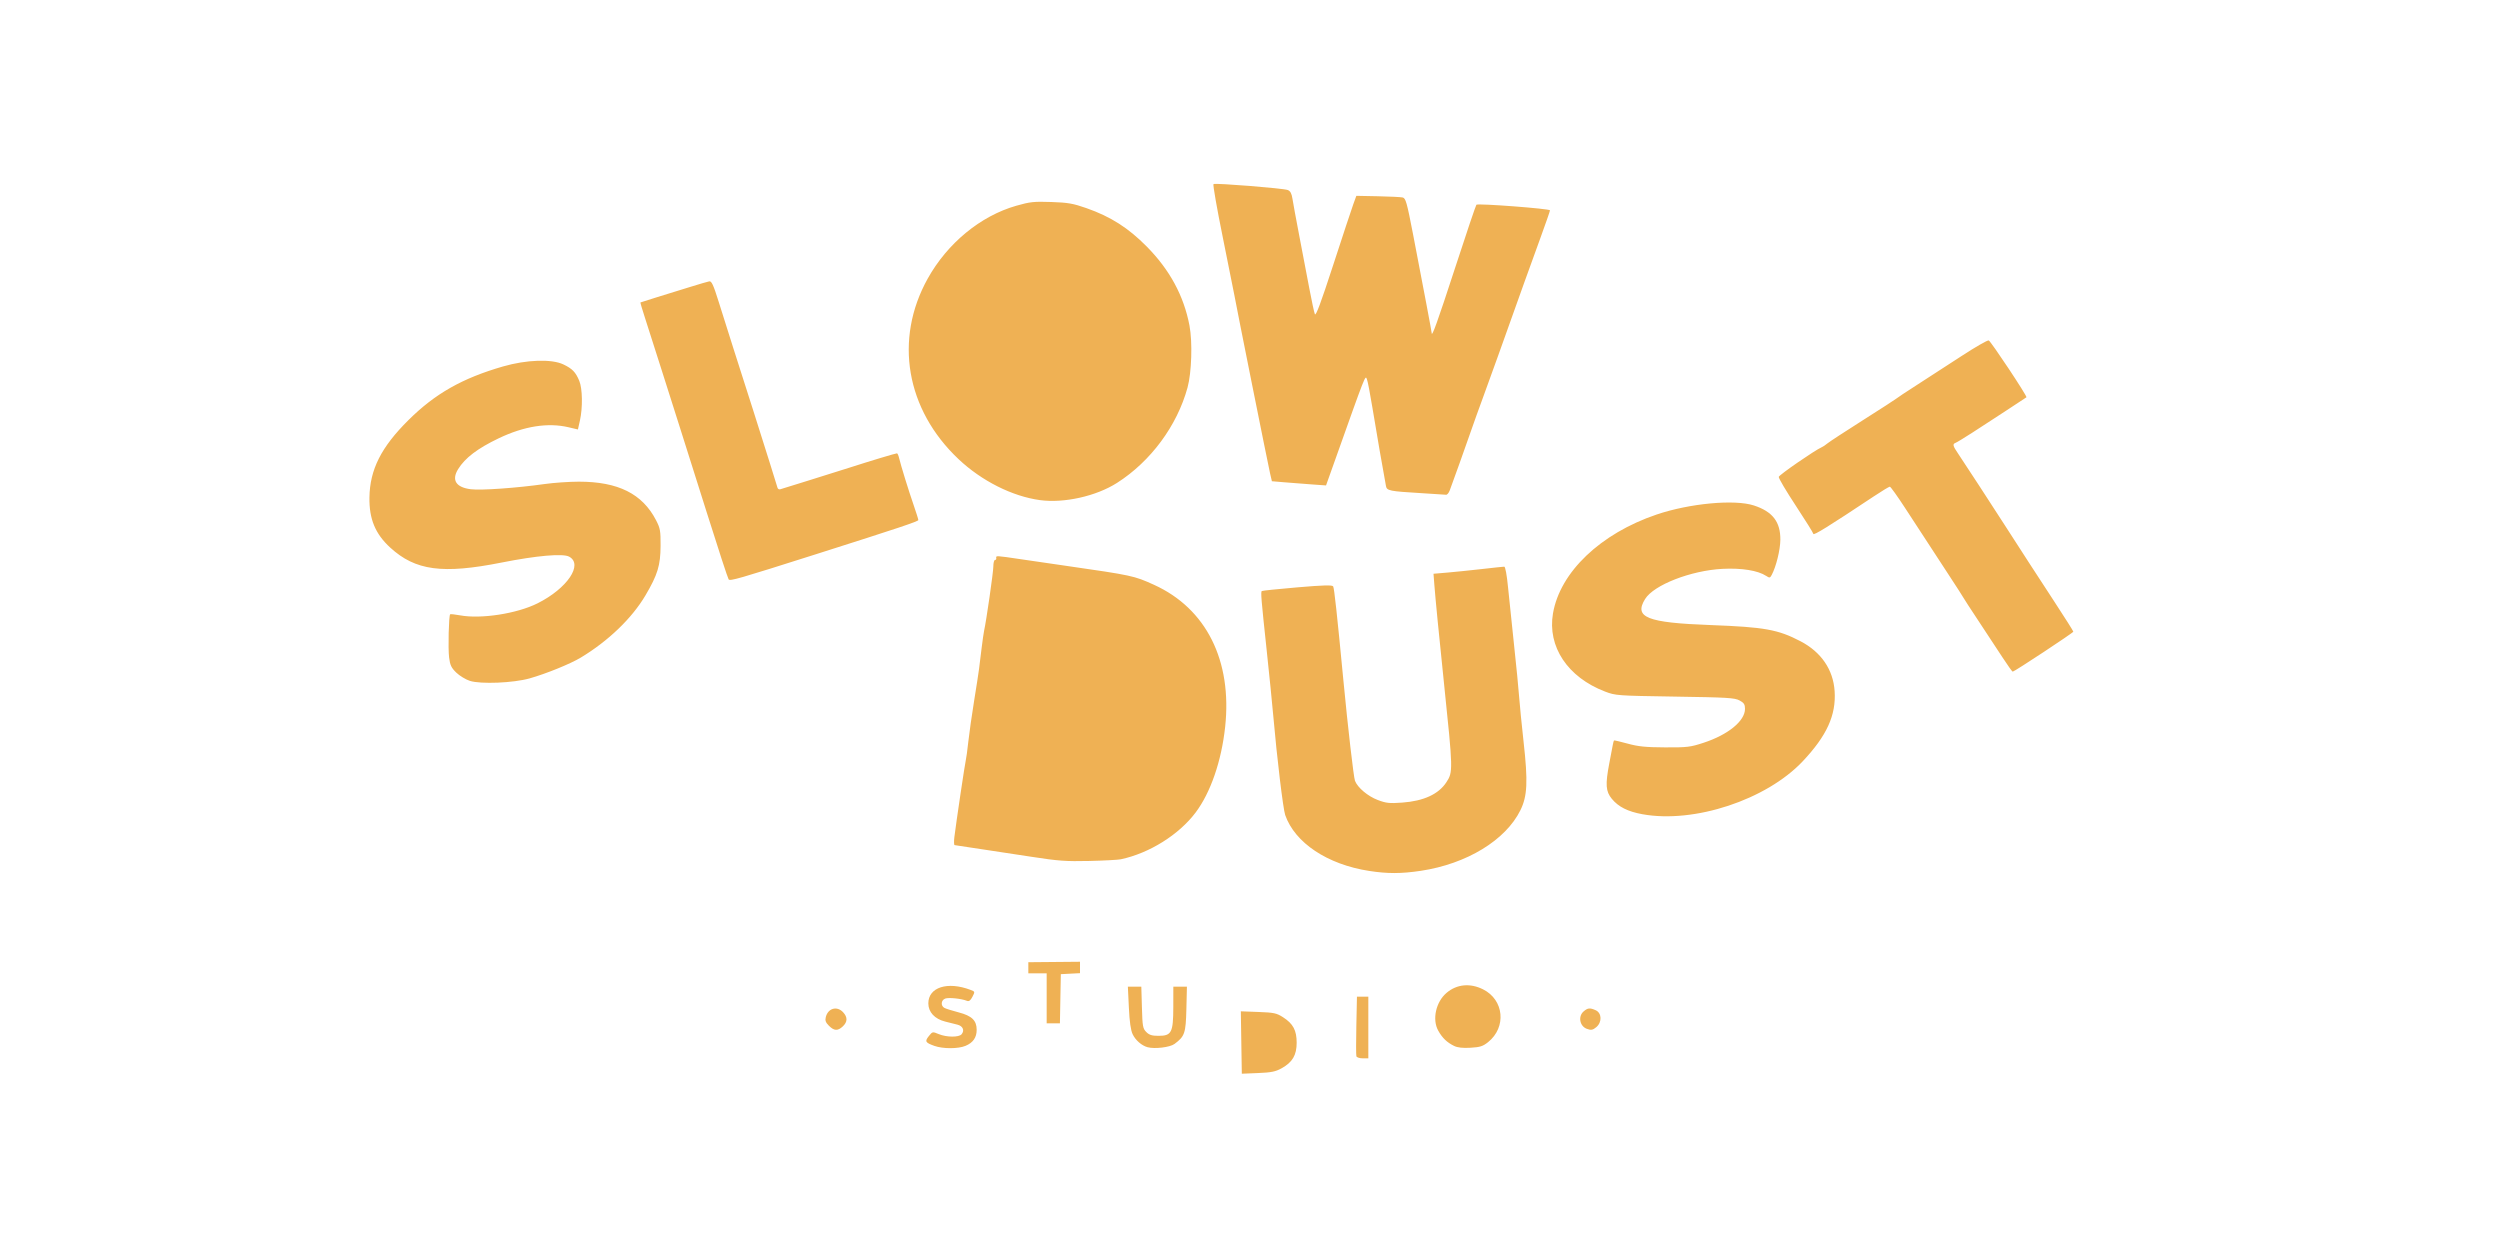
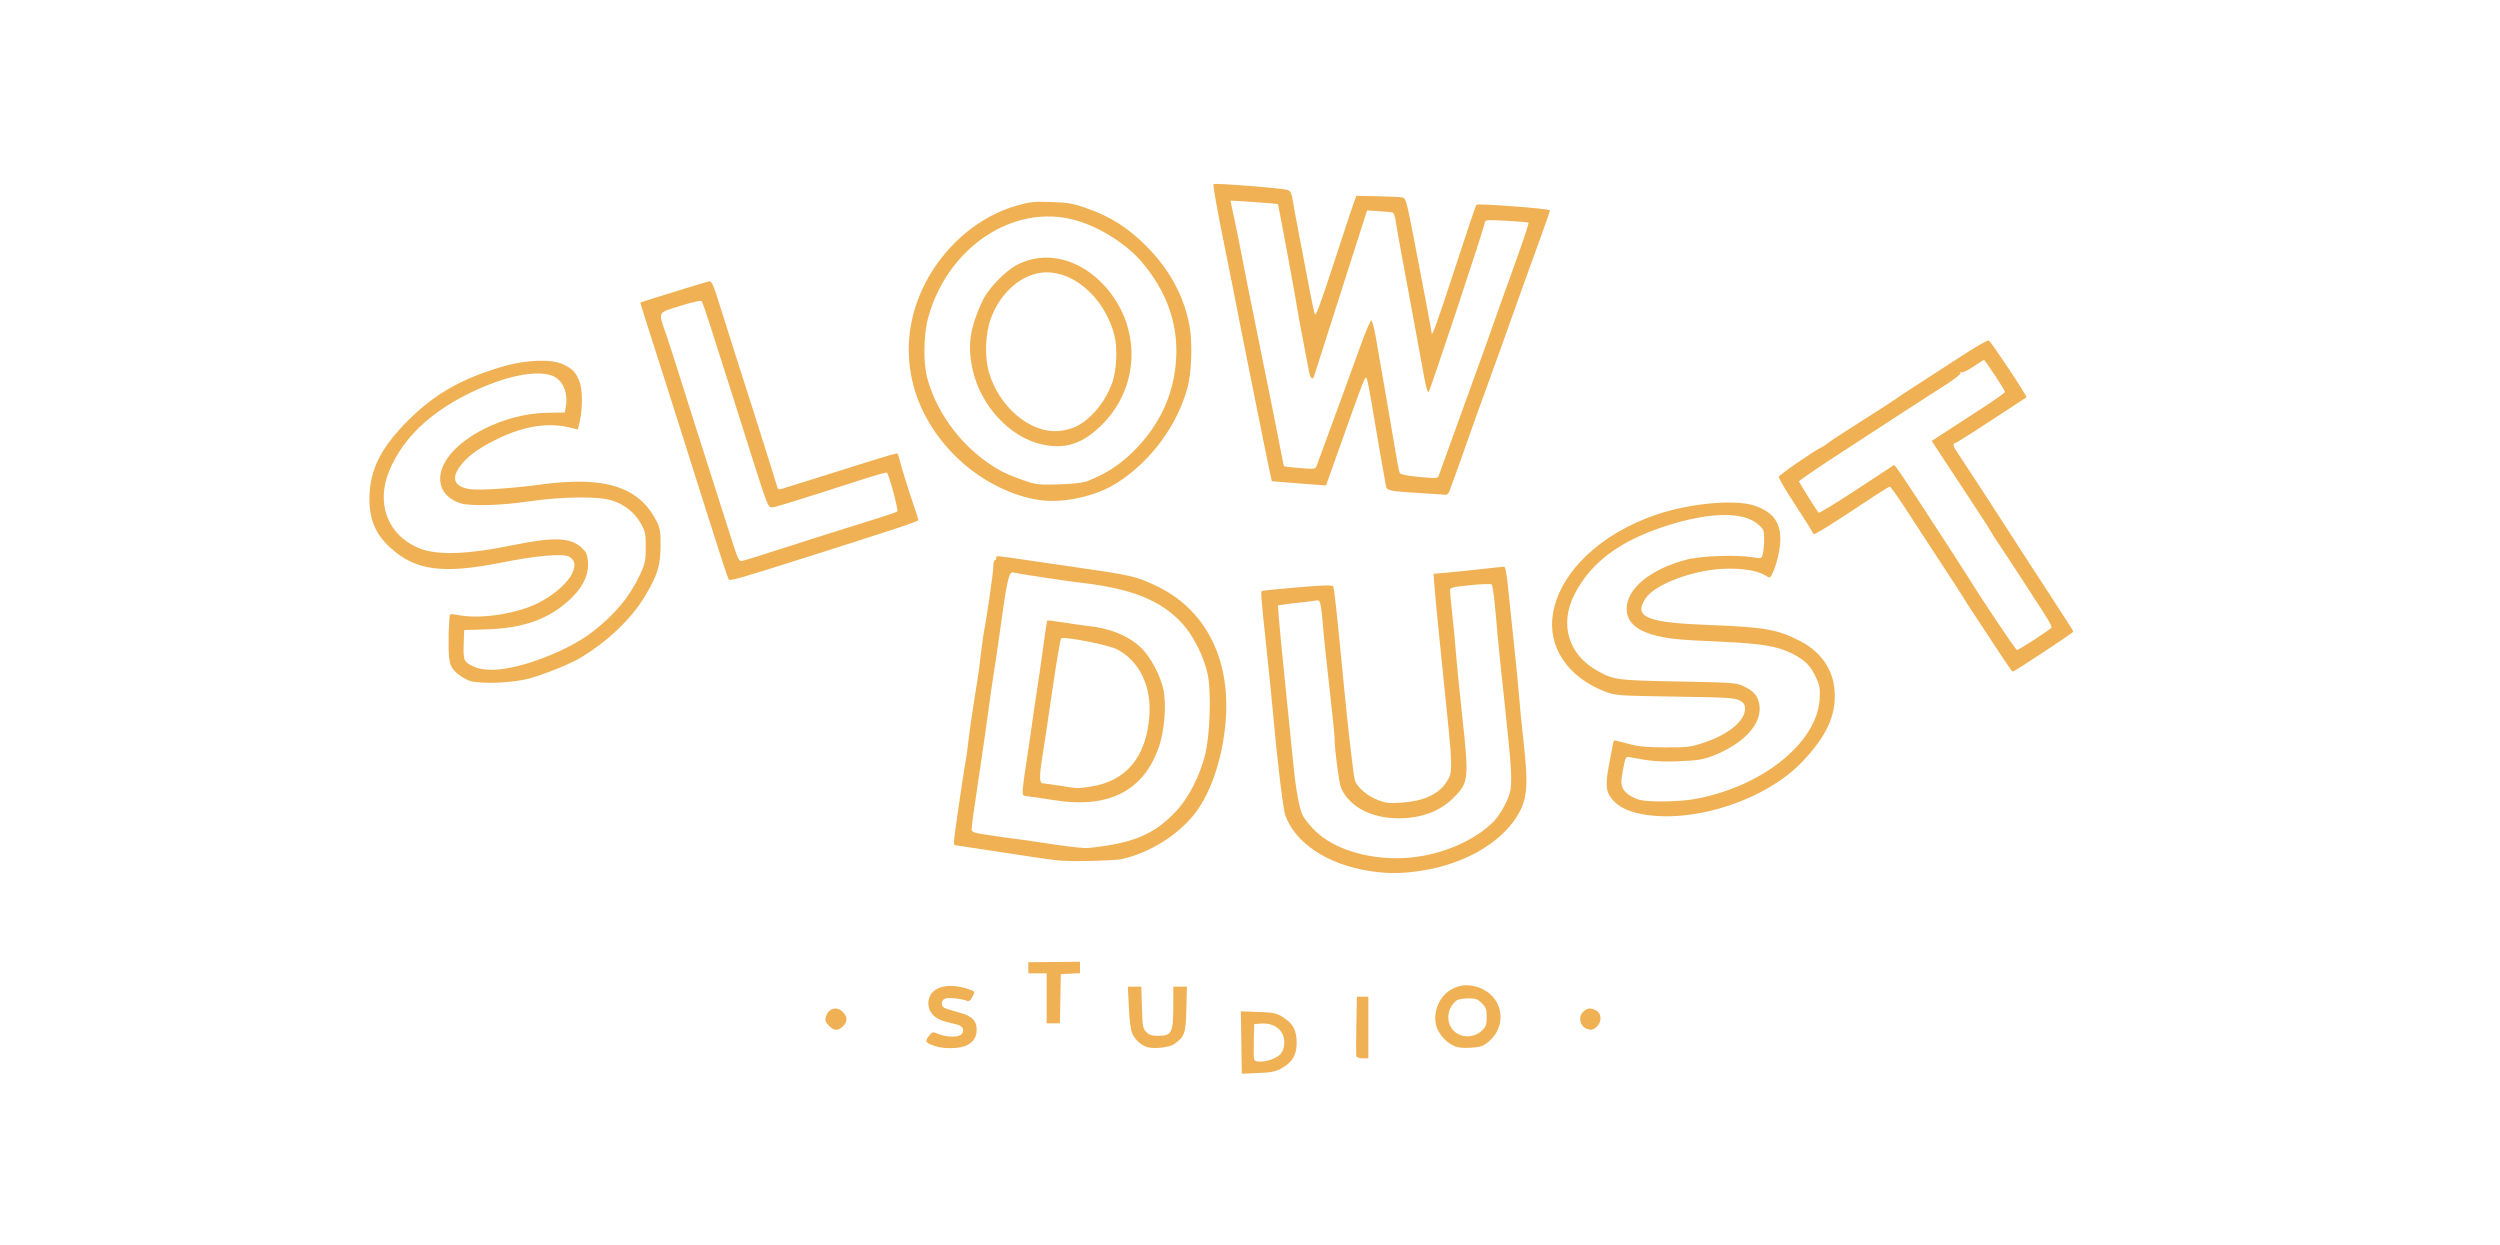
<svg xmlns="http://www.w3.org/2000/svg" viewBox="0 0 1500 747" preserveAspectRatio="xMidYMid meet" aria-label="Slow Dust Studio">
-   <path fill="#efb154" fill-rule="evenodd" d="M744.79 625.51L744.50 606.79L755.00 607.18C764.38 607.53 765.96 607.87 769.79 610.32C775.87 614.22 777.99 618.17 778.00 625.60C778.00 633.09 775.49 637.35 768.96 640.97C765.29 643.00 762.77 643.51 754.79 643.83L745.09 644.23L744.79 625.51zM813.83 633.75C813.62 633.06 813.61 624.74 813.81 615.25L814.17 598.00L817.58 598.00L821.00 598.00L821.00 616.50L821.00 635.00L817.61 635.00C815.74 635.00 814.04 634.44 813.83 633.75zM560.62 627.53C555.19 625.59 554.76 624.84 557.28 621.68C559.47 618.93 559.55 618.91 563.22 620.45C567.95 622.42 575.36 622.48 576.96 620.55C578.87 618.24 577.75 615.64 574.49 614.80C572.85 614.38 569.52 613.54 567.09 612.94C560.81 611.37 557.00 607.26 557.00 602.03C557.00 592.35 568.50 588.68 582.32 593.93C585.03 594.96 585.04 595.02 583.46 598.07C582.30 600.31 581.40 600.98 580.18 600.50C576.78 599.15 569.24 598.37 567.15 599.14C564.55 600.10 564.30 603.58 566.75 604.80C567.71 605.28 571.55 606.48 575.27 607.45C583.15 609.52 586.00 612.30 586.00 617.91C586.00 622.52 583.84 625.62 579.31 627.51C574.90 629.36 565.77 629.37 560.62 627.53zM688.50 628.32C684.96 627.34 681.29 624.13 679.58 620.52C678.44 618.12 677.72 613.06 677.32 604.50L676.72 592.00L680.76 592.00L684.79 592.00L685.15 604.47C685.47 615.87 685.70 617.14 687.78 619.22C689.54 620.99 691.18 621.50 695.08 621.50C702.94 621.50 703.95 619.55 703.98 604.25L704.00 592.00L708.08 592.00L712.15 592.00L711.83 605.43C711.47 619.98 710.86 621.78 704.70 626.37C702.00 628.39 692.78 629.50 688.50 628.32zM872.50 627.58C868.18 625.46 865.42 622.82 862.95 618.41C859.18 611.69 861.53 601.10 868.00 595.66C874.13 590.49 882.08 589.74 889.82 593.60C902.46 599.90 904.01 616.38 892.81 625.32C889.71 627.78 888.00 628.32 882.31 628.65C877.64 628.92 874.56 628.58 872.50 627.58zM497.36 615.45C495.39 613.48 494.96 612.30 495.47 610.26C496.81 604.93 502.15 603.41 505.83 607.31C508.63 610.30 508.58 613.10 505.69 615.83C502.66 618.67 500.48 618.57 497.36 615.45zM952.00 617.26C947.79 615.62 946.76 609.81 950.15 606.87C952.66 604.70 953.96 604.57 957.45 606.16C961.10 607.82 961.30 613.29 957.83 616.25C955.71 618.06 954.57 618.26 952.00 617.26zM628.00 599.00L628.00 584.00L622.50 584.00L617.00 584.00L617.00 580.66L617.00 577.33L632.50 577.19L648.00 577.05L648.00 580.48L648.00 583.90L642.25 584.20L636.50 584.50L636.22 599.25L635.95 614.00L631.97 614.00L628.00 614.00L628.00 599.00zM821.46 522.55C796.40 518.66 776.92 505.67 771.11 489.00C769.87 485.43 766.13 454.36 764.01 430.00C763.36 422.57 761.53 404.35 759.94 389.50C756.75 359.71 756.38 355.28 757.05 354.63C757.30 354.39 766.87 353.40 778.33 352.42C794.30 351.06 799.34 350.93 799.90 351.84C800.54 352.87 802.17 367.87 806.06 408.50C808.73 436.46 812.19 466.36 812.98 468.46C814.55 472.57 820.68 477.74 826.69 480.01C831.73 481.92 833.67 482.12 841.34 481.56C854.21 480.62 863.13 476.52 867.81 469.37C871.86 463.19 871.84 462.29 866.45 410.50C863.34 380.59 861.24 359.13 860.61 350.87L860.10 344.25L868.30 343.56C872.81 343.18 882.12 342.22 888.99 341.44C895.87 340.65 901.97 340.00 902.56 340.00C903.19 340.00 904.11 344.96 904.81 352.25C905.47 358.99 907.10 374.62 908.43 387.00C909.77 399.38 911.14 413.32 911.47 418.00C911.81 422.68 913.01 434.82 914.14 445.00C916.83 469.04 916.43 477.65 912.24 486.15C903.38 504.13 879.99 518.36 852.50 522.49C840.74 524.25 832.51 524.27 821.46 522.55zM619.00 514.09C608.83 512.52 595.33 510.46 589.00 509.53C582.67 508.60 576.60 507.68 575.50 507.49C574.40 507.30 573.17 507.12 572.77 507.07C572.37 507.03 572.30 504.86 572.62 502.25C573.71 493.38 579.05 457.51 579.50 456.00C579.75 455.18 580.42 450.23 580.99 445.00C581.57 439.77 583.13 428.75 584.47 420.50C585.81 412.25 587.14 403.70 587.41 401.50C587.68 399.30 588.38 393.68 588.95 389.00C589.52 384.32 590.20 379.60 590.45 378.50C591.76 372.71 596.00 343.28 596.00 339.91C596.00 337.76 596.45 336.00 597.00 336.00C597.55 336.00 597.89 335.44 597.75 334.75C597.46 333.32 597.65 333.33 612.00 335.46C617.77 336.31 630.15 338.11 639.50 339.47C679.41 345.24 680.45 345.46 692.35 350.86C723.74 365.09 739.39 396.34 735.09 436.18C732.87 456.68 726.36 475.55 717.38 487.50C707.34 500.85 689.64 511.92 672.50 515.57C670.85 515.92 662.30 516.38 653.50 516.58C639.65 516.90 635.01 516.57 619.00 514.09zM985.47 488.54C976.67 486.94 971.08 484.13 967.10 479.30C963.42 474.84 963.13 470.77 965.60 457.86C966.48 453.26 967.41 448.39 967.66 447.02C967.91 445.66 968.24 444.42 968.40 444.27C968.55 444.12 972.23 444.98 976.58 446.17C982.94 447.92 987.37 448.37 999.00 448.43C1012.34 448.49 1014.19 448.27 1022.15 445.66C1036.90 440.83 1047.00 432.56 1047.00 425.33C1047.00 422.66 1046.40 421.72 1043.75 420.28C1040.87 418.70 1036.47 418.44 1005.00 417.96C970.20 417.42 969.37 417.36 962.98 414.92C940.58 406.33 928.37 387.97 931.79 368.03C936.04 343.25 960.32 320.10 994.00 308.71C1013.80 302.01 1040.77 299.50 1052.33 303.28C1063.56 306.94 1068.32 313.13 1068.21 323.88C1068.14 329.99 1065.68 339.99 1063.02 344.97C1062.03 346.82 1061.73 346.87 1059.70 345.54C1054.75 342.29 1044.98 340.72 1033.50 341.31C1014.55 342.29 992.27 350.97 987.06 359.41C980.22 370.47 988.18 373.63 1026.40 375.04C1058.66 376.24 1066.84 377.71 1080.29 384.74C1092.74 391.25 1099.93 401.76 1100.78 414.71C1101.73 429.10 1096.07 441.50 1081.56 456.85C1059.74 479.92 1016.51 494.18 985.47 488.54zM281.92 408.52C279.41 407.71 275.73 405.47 273.75 403.55C270.77 400.65 270.03 399.09 269.46 394.49C268.78 389.10 269.26 369.40 270.09 368.58C270.32 368.36 272.98 368.64 276.00 369.20C288.56 371.54 310.13 368.20 322.54 361.99C340.36 353.07 350.12 338.62 341.46 333.98C337.72 331.98 321.95 333.36 301.00 337.52C265.51 344.58 249.24 342.39 234.11 328.53C225.17 320.33 221.47 311.41 221.66 298.50C221.91 281.76 228.70 268.28 245.11 252.02C261.07 236.18 277.41 226.92 301.82 219.87C315.90 215.80 330.96 215.29 338.00 218.64C343.37 221.19 345.38 223.26 347.56 228.49C349.50 233.14 349.69 244.57 347.95 252.35L346.75 257.68L341.13 256.36C328.73 253.44 314.47 255.69 299.24 262.97C286.52 269.05 279.03 274.75 274.86 281.50C270.80 288.07 273.58 292.43 282.52 293.55C288.61 294.31 310.04 292.80 326.63 290.44C332.20 289.65 341.51 289.00 347.32 289.00C370.88 289.00 385.40 296.25 393.62 312.12C396.14 316.99 396.40 318.45 396.35 327.50C396.28 339.28 394.58 344.85 387.28 357.22C379.17 370.97 364.98 384.61 348.43 394.58C342.22 398.32 327.62 404.25 317.76 407.04C308.02 409.79 288.36 410.60 281.92 408.52zM1201.37 394.25C1198.24 389.44 1191.81 379.67 1187.09 372.54C1182.36 365.41 1178.27 359.11 1178.00 358.54C1177.72 357.97 1173.95 352.10 1169.62 345.50C1158.90 329.15 1152.77 319.76 1143.02 304.75C1138.47 297.74 1134.36 292.00 1133.90 292.00C1133.44 292.00 1129.11 294.62 1124.28 297.83C1097.08 315.91 1088.00 321.53 1088.00 320.30C1088.00 319.82 1083.27 312.24 1077.50 303.46C1071.72 294.68 1067.10 286.88 1067.25 286.13C1067.47 284.93 1088.92 270.12 1093.00 268.35C1093.83 268.00 1095.40 266.94 1096.50 266.01C1097.60 265.08 1107.28 258.76 1118.00 251.96C1128.72 245.17 1137.72 239.34 1138.00 239.02C1138.28 238.70 1143.67 235.13 1150.00 231.07C1156.33 227.02 1168.36 219.22 1176.74 213.74C1185.12 208.26 1192.54 203.99 1193.24 204.26C1194.55 204.77 1216.52 237.88 1215.87 238.37C1215.18 238.90 1192.54 253.70 1183.65 259.43C1178.79 262.57 1174.18 265.38 1173.40 265.67C1171.41 266.44 1171.62 267.39 1174.90 272.22C1178.05 276.88 1195.91 304.26 1203.12 315.50C1212.55 330.18 1221.89 344.60 1232.75 361.19C1238.94 370.65 1244.00 378.66 1244.00 379.00C1244.00 379.64 1208.59 403.00 1207.62 403.00C1207.32 403.00 1204.50 399.06 1201.37 394.25zM437.18 347.62C436.71 347.00 430.81 328.95 424.06 307.50C417.31 286.05 410.06 263.10 407.94 256.50C405.82 249.90 400.89 234.38 396.98 222.00C393.06 209.62 388.55 195.48 386.94 190.57C385.34 185.66 384.13 181.56 384.26 181.47C384.39 181.37 389.00 179.91 394.50 178.22C400.00 176.54 408.85 173.80 414.17 172.14C419.49 170.48 424.62 168.98 425.56 168.81C426.94 168.56 428.02 170.88 431.16 180.92C435.48 194.77 443.30 219.34 452.01 246.50C455.19 256.40 459.67 270.57 461.96 278.00C464.26 285.43 466.32 292.05 466.53 292.73C466.75 293.41 467.50 293.78 468.21 293.55C468.92 293.32 476.25 291.05 484.50 288.50C492.75 285.96 504.23 282.35 510.00 280.49C522.24 276.55 537.34 272.00 538.19 272.00C538.52 272.00 539.08 273.24 539.44 274.75C540.57 279.47 545.10 294.13 548.11 302.83C549.70 307.41 551.00 311.55 551.00 312.02C551.00 312.84 539.10 316.81 489.50 332.56C442.76 347.40 438.05 348.76 437.18 347.62zM623.98 300.07C607.36 297.80 588.99 288.56 575.14 275.50C543.58 245.72 536.36 203.64 556.59 167.23C568.41 145.95 588.31 129.57 609.78 123.44C618.03 121.09 620.38 120.84 630.78 121.20C640.82 121.55 643.84 122.07 651.86 124.88C666.39 129.98 676.95 136.70 688.04 147.92C701.87 161.91 710.31 177.53 713.69 195.36C715.56 205.21 714.99 223.49 712.53 232.50C706.28 255.43 690.43 276.86 670.18 289.76C657.65 297.74 638.40 302.03 623.98 300.07zM852.50 295.87C833.82 294.76 832.11 294.42 831.60 291.71C830.18 284.29 825.50 257.24 823.43 244.50C822.09 236.25 820.61 228.61 820.15 227.52C819.11 225.06 819.82 223.27 800.39 277.88L795.62 291.26L786.56 290.61C781.58 290.26 774.27 289.69 770.32 289.35L763.14 288.74L762.06 284.12C760.87 278.99 741.55 182.54 740.60 177.00C740.27 175.07 737.14 159.43 733.64 142.23C730.14 125.02 727.64 110.72 728.10 110.44C729.28 109.71 770.05 112.98 772.65 114.01C774.21 114.63 774.98 116.06 775.46 119.18C775.82 121.56 777.67 131.60 779.57 141.50C781.48 151.40 784.18 165.57 785.58 173.00C786.98 180.43 788.48 187.39 788.91 188.48C789.48 189.93 792.45 181.95 799.93 158.98C805.56 141.67 810.99 125.25 811.99 122.50L813.81 117.50L826.66 117.75C833.72 117.89 840.43 118.22 841.58 118.48C843.43 118.90 844.10 121.27 847.86 140.73C854.22 173.69 859.00 199.02 859.00 199.75C859.00 202.86 862.50 193.14 872.97 161.00C879.69 140.38 885.48 123.20 885.84 122.84C886.75 121.92 930.00 125.22 930.00 126.20C930.00 126.64 927.33 134.31 924.07 143.25C918.63 158.12 912.36 175.59 898.85 213.50C896.11 221.20 892.03 232.45 889.80 238.50C887.56 244.55 884.25 253.78 882.44 259.00C879.31 268.05 872.04 288.38 869.84 294.25C869.27 295.76 868.29 296.93 867.65 296.85C867.02 296.78 860.20 296.33 852.50 295.87z" />
+   <path fill="#efb154" fill-rule="evenodd" d="M744.79 625.51L744.50 606.79L755.00 607.18C764.38 607.53 765.96 607.87 769.79 610.32C775.87 614.22 777.99 618.17 778.00 625.60C778.00 633.09 775.49 637.35 768.96 640.97C765.29 643.00 762.77 643.51 754.79 643.83L745.09 644.23L744.79 625.51zM764.63 634.94C767.72 633.44 769.16 632.00 769.88 629.69C772.79 620.39 766.35 613.18 756.00 614.17L752.50 614.50L752.27 624.50C752.14 630.00 752.24 635.06 752.49 635.75C753.18 637.68 759.89 637.23 764.63 634.94zM813.83 633.75C813.62 633.06 813.61 624.74 813.81 615.25L814.17 598.00L817.58 598.00L821.00 598.00L821.00 616.50L821.00 635.00L817.61 635.00C815.74 635.00 814.04 634.44 813.83 633.75zM560.62 627.53C555.19 625.59 554.76 624.84 557.28 621.68C559.47 618.93 559.55 618.91 563.22 620.45C567.95 622.42 575.36 622.48 576.96 620.55C578.87 618.24 577.75 615.64 574.49 614.80C572.85 614.38 569.52 613.54 567.09 612.94C560.81 611.37 557.00 607.26 557.00 602.03C557.00 592.35 568.50 588.68 582.32 593.93C585.03 594.96 585.04 595.02 583.46 598.07C582.30 600.31 581.40 600.98 580.18 600.50C576.78 599.15 569.24 598.37 567.15 599.14C564.55 600.10 564.30 603.58 566.75 604.80C567.71 605.28 571.55 606.48 575.27 607.45C583.15 609.52 586.00 612.30 586.00 617.91C586.00 622.52 583.84 625.62 579.31 627.51C574.90 629.36 565.77 629.37 560.62 627.53zM688.50 628.32C684.96 627.34 681.29 624.13 679.58 620.52C678.44 618.12 677.72 613.06 677.32 604.50L676.72 592.00L680.76 592.00L684.79 592.00L685.15 604.47C685.47 615.87 685.70 617.14 687.78 619.22C689.54 620.99 691.18 621.50 695.08 621.50C702.94 621.50 703.95 619.55 703.98 604.25L704.00 592.00L708.08 592.00L712.15 592.00L711.83 605.43C711.47 619.98 710.86 621.78 704.70 626.37C702.00 628.39 692.78 629.50 688.50 628.32zM872.50 627.58C868.18 625.46 865.42 622.82 862.95 618.41C859.18 611.69 861.53 601.10 868.00 595.66C874.13 590.49 882.08 589.74 889.82 593.60C902.46 599.90 904.01 616.38 892.81 625.32C889.71 627.78 888.00 628.32 882.31 628.65C877.64 628.92 874.56 628.58 872.50 627.58zM889.08 618.43C891.60 616.01 892.00 614.89 892.00 610.24C892.00 605.61 891.58 604.43 889.08 601.92C886.57 599.41 885.40 599.00 880.83 599.03C877.90 599.05 874.80 599.61 873.95 600.28C867.20 605.61 867.34 615.73 874.23 620.05C878.78 622.91 885.12 622.21 889.08 618.43zM497.36 615.45C495.39 613.48 494.96 612.30 495.47 610.26C496.81 604.93 502.15 603.41 505.83 607.31C508.63 610.30 508.58 613.10 505.69 615.83C502.66 618.67 500.48 618.57 497.36 615.45zM952.00 617.26C947.79 615.62 946.76 609.81 950.15 606.87C952.66 604.70 953.96 604.57 957.45 606.16C961.10 607.82 961.30 613.29 957.83 616.25C955.71 618.06 954.57 618.26 952.00 617.26zM628.00 599.00L628.00 584.00L622.50 584.00L617.00 584.00L617.00 580.66L617.00 577.33L632.50 577.19L648.00 577.05L648.00 580.48L648.00 583.90L642.25 584.20L636.50 584.50L636.22 599.25L635.95 614.00L631.97 614.00L628.00 614.00L628.00 599.00zM821.46 522.55C796.40 518.66 776.92 505.67 771.11 489.00C769.87 485.43 766.13 454.36 764.01 430.00C763.36 422.57 761.53 404.35 759.94 389.50C756.75 359.71 756.38 355.28 757.05 354.63C757.30 354.39 766.87 353.40 778.33 352.42C794.30 351.06 799.34 350.93 799.90 351.84C800.54 352.87 802.17 367.87 806.06 408.50C808.73 436.46 812.19 466.36 812.98 468.46C814.55 472.57 820.68 477.74 826.69 480.01C831.73 481.92 833.67 482.12 841.34 481.56C854.21 480.62 863.13 476.52 867.81 469.37C871.86 463.19 871.84 462.29 866.45 410.50C863.34 380.59 861.24 359.13 860.61 350.87L860.10 344.25L868.30 343.56C872.81 343.18 882.12 342.22 888.99 341.44C895.87 340.65 901.97 340.00 902.56 340.00C903.19 340.00 904.11 344.96 904.81 352.25C905.47 358.99 907.10 374.62 908.43 387.00C909.77 399.38 911.14 413.32 911.47 418.00C911.81 422.68 913.01 434.82 914.14 445.00C916.83 469.04 916.43 477.65 912.24 486.15C903.38 504.13 879.99 518.36 852.50 522.49C840.74 524.25 832.51 524.27 821.46 522.55zM619.00 514.09C608.83 512.52 595.33 510.46 589.00 509.53C582.67 508.60 576.60 507.68 575.50 507.49C574.40 507.30 573.17 507.12 572.77 507.07C572.37 507.03 572.30 504.86 572.62 502.25C573.71 493.38 579.05 457.51 579.50 456.00C579.75 455.18 580.42 450.23 580.99 445.00C581.57 439.77 583.13 428.75 584.47 420.50C585.81 412.25 587.14 403.70 587.41 401.50C587.68 399.30 588.38 393.68 588.95 389.00C589.52 384.32 590.20 379.60 590.45 378.50C591.76 372.71 596.00 343.28 596.00 339.91C596.00 337.76 596.45 336.00 597.00 336.00C597.55 336.00 597.89 335.44 597.75 334.75C597.46 333.32 597.65 333.33 612.00 335.46C617.77 336.31 630.15 338.11 639.50 339.47C679.41 345.24 680.45 345.46 692.35 350.86C723.74 365.09 739.39 396.34 735.09 436.18C732.87 456.68 726.36 475.55 717.38 487.50C707.34 500.85 689.64 511.92 672.50 515.57C670.85 515.92 662.30 516.38 653.50 516.58C639.65 516.90 635.01 516.57 619.00 514.09zM854.14 513.44C870.70 510.36 886.60 502.63 896.04 493.06C899.57 489.48 903.86 482.13 905.56 476.75C907.64 470.12 907.24 463.18 902.03 415.00C900.45 400.43 898.88 385.12 898.54 381.00C896.99 362.09 895.76 351.43 895.04 350.68C894.61 350.23 888.80 350.42 882.13 351.11C870.93 352.26 870.00 352.52 870.01 354.43C870.01 355.57 870.67 362.35 871.47 369.50C872.26 376.65 873.18 386.38 873.50 391.12C873.83 395.86 875.59 413.56 877.42 430.45C881.49 467.95 881.27 469.74 871.48 479.26C863.53 486.99 852.41 491.01 839.04 490.99C822.54 490.96 809.31 483.87 804.56 472.49C803.36 469.61 800.57 447.97 800.77 443.00C800.80 442.18 800.20 435.88 799.44 429.00C795.54 393.92 793.93 378.64 793.59 373.34C793.39 370.13 792.89 365.79 792.49 363.70C791.83 360.26 791.50 359.94 789.13 360.38C787.68 360.65 783.80 361.14 780.50 361.47C777.20 361.79 772.75 362.32 770.62 362.64L766.74 363.22L767.40 371.86C767.77 376.61 769.59 395.35 771.45 413.50C773.31 431.65 775.36 451.90 776.00 458.50C777.45 473.39 779.67 485.47 781.68 489.35C782.52 490.98 785.28 494.52 787.80 497.22C801.06 511.39 828.75 518.17 854.14 513.44zM663.00 507.54C683.09 504.48 694.09 499.07 705.87 486.48C713.17 478.68 719.92 465.48 723.06 452.86C726.03 440.90 726.86 415.43 724.63 404.66C722.48 394.27 716.21 381.68 709.51 374.27C696.66 360.07 678.68 352.94 647.00 349.45C640.13 348.69 609.89 344.08 608.41 343.57C605.31 342.48 604.42 346.30 599.51 382.00C598.65 388.32 597.28 397.55 596.48 402.50C595.68 407.45 594.12 418.25 593.02 426.50C591.91 434.75 589.92 448.70 588.59 457.50C584.37 485.52 582.98 495.45 582.99 497.54C583.00 499.39 584.18 499.76 595.25 501.38C601.99 502.37 609.08 503.34 611.00 503.54C612.92 503.74 619.23 504.65 625.00 505.57C635.52 507.23 646.31 508.60 651.00 508.85C652.38 508.93 657.77 508.34 663.00 507.54zM985.47 488.54C976.67 486.94 971.08 484.13 967.10 479.30C963.42 474.84 963.13 470.77 965.60 457.86C966.48 453.26 967.41 448.39 967.66 447.02C967.91 445.66 968.24 444.42 968.40 444.27C968.55 444.12 972.23 444.98 976.58 446.17C982.94 447.92 987.37 448.37 999.00 448.43C1012.34 448.49 1014.19 448.27 1022.15 445.66C1036.90 440.83 1047.00 432.56 1047.00 425.33C1047.00 422.66 1046.40 421.72 1043.75 420.28C1040.87 418.70 1036.47 418.44 1005.00 417.96C970.20 417.42 969.37 417.36 962.98 414.92C940.58 406.33 928.37 387.97 931.79 368.03C936.04 343.25 960.32 320.10 994.00 308.71C1013.80 302.01 1040.77 299.50 1052.33 303.28C1063.56 306.94 1068.32 313.13 1068.21 323.88C1068.14 329.99 1065.68 339.99 1063.02 344.97C1062.03 346.82 1061.73 346.87 1059.70 345.54C1054.75 342.29 1044.98 340.72 1033.50 341.31C1014.55 342.29 992.27 350.97 987.06 359.41C980.22 370.47 988.18 373.63 1026.40 375.04C1058.66 376.24 1066.84 377.71 1080.29 384.74C1092.74 391.25 1099.93 401.76 1100.78 414.71C1101.73 429.10 1096.07 441.50 1081.56 456.85C1059.74 479.92 1016.51 494.18 985.47 488.54zM632.00 480.03C625.67 479.00 618.92 478.01 617.00 477.83C613.70 477.52 613.51 477.30 613.63 474.00C613.70 472.07 614.91 463.07 616.32 454.00C617.72 444.93 619.15 435.25 619.48 432.50C619.82 429.75 620.98 421.88 622.06 415.00C623.15 408.12 624.92 395.79 626.01 387.60C627.09 379.40 628.14 372.53 628.34 372.32C628.55 372.12 633.17 372.67 638.61 373.55C644.05 374.43 650.30 375.33 652.50 375.55C666.17 376.89 677.44 381.56 685.02 389.02C690.44 394.36 696.35 405.57 698.05 413.74C699.91 422.63 698.77 437.87 695.55 447.50C686.46 474.61 665.27 485.46 632.00 480.03zM1016.29 479.51C1056.70 472.46 1090.08 445.98 1091.77 419.62C1092.18 413.22 1091.91 411.48 1089.72 406.71C1086.43 399.52 1082.91 395.97 1075.24 392.11C1066.46 387.69 1056.75 386.10 1032.00 385.00C1007.23 383.90 1001.77 383.38 993.50 381.32C981.80 378.41 976.00 373.08 976.00 365.22C976.00 353.26 990.05 341.65 1011.50 335.88C1020.29 333.52 1041.79 332.71 1051.70 334.37C1056.86 335.24 1056.91 335.22 1057.69 332.37C1058.12 330.79 1058.48 326.86 1058.49 323.64C1058.50 318.07 1058.30 317.60 1054.66 314.45C1045.82 306.81 1025.39 307.24 999.50 315.60C971.65 324.59 954.30 337.63 944.58 356.85C935.58 374.67 941.09 392.87 958.40 402.44C968.46 408.02 969.83 408.20 1007.00 408.89C1039.16 409.49 1041.80 409.68 1046.00 411.63C1052.52 414.67 1055.20 418.01 1055.75 423.79C1056.83 434.96 1045.66 446.65 1027.24 453.66C1021.68 455.77 1018.21 456.32 1007.50 456.74C995.79 457.20 990.70 456.78 977.93 454.32C975.43 453.84 975.31 454.07 973.83 461.66C972.63 467.84 972.55 470.13 973.47 472.48C974.72 475.68 979.24 478.83 984.34 480.04C989.83 481.35 1007.41 481.06 1016.29 479.51zM654.05 472.01C675.55 468.90 687.75 454.37 689.62 429.66C690.98 411.68 683.52 396.35 670.09 389.55C664.74 386.84 638.21 381.66 636.67 383.03C636.21 383.43 633.88 397.20 631.49 413.63C629.10 430.06 626.44 447.77 625.58 453.00C623.46 465.84 623.50 469.99 625.75 470.04C626.71 470.07 631.33 470.70 636.00 471.44C646.72 473.16 646.25 473.14 654.05 472.01zM281.92 408.52C279.41 407.71 275.73 405.47 273.75 403.55C270.77 400.65 270.03 399.09 269.46 394.49C268.78 389.10 269.26 369.40 270.09 368.58C270.32 368.36 272.98 368.64 276.00 369.20C288.56 371.54 310.13 368.20 322.54 361.99C340.36 353.07 350.12 338.62 341.46 333.98C337.72 331.98 321.95 333.36 301.00 337.52C265.51 344.58 249.24 342.39 234.11 328.53C225.17 320.33 221.47 311.41 221.66 298.50C221.91 281.76 228.70 268.28 245.11 252.02C261.07 236.18 277.41 226.92 301.82 219.87C315.90 215.80 330.96 215.29 338.00 218.64C343.37 221.19 345.38 223.26 347.56 228.49C349.50 233.14 349.69 244.57 347.95 252.35L346.75 257.68L341.13 256.36C328.73 253.44 314.47 255.69 299.24 262.97C286.52 269.05 279.03 274.75 274.86 281.50C270.80 288.07 273.58 292.43 282.52 293.55C288.61 294.31 310.04 292.80 326.63 290.44C332.20 289.65 341.51 289.00 347.32 289.00C370.88 289.00 385.40 296.25 393.62 312.12C396.14 316.99 396.40 318.45 396.35 327.50C396.28 339.28 394.58 344.85 387.28 357.22C379.17 370.97 364.98 384.61 348.43 394.58C342.22 398.32 327.62 404.25 317.76 407.04C308.02 409.79 288.36 410.60 281.92 408.52zM1201.37 394.25C1198.24 389.44 1191.81 379.67 1187.09 372.54C1182.36 365.41 1178.27 359.11 1178.00 358.54C1177.72 357.97 1173.95 352.10 1169.62 345.50C1158.90 329.15 1152.77 319.76 1143.02 304.75C1138.47 297.74 1134.36 292.00 1133.90 292.00C1133.44 292.00 1129.11 294.62 1124.28 297.83C1097.08 315.91 1088.00 321.53 1088.00 320.30C1088.00 319.82 1083.27 312.24 1077.50 303.46C1071.72 294.68 1067.10 286.88 1067.25 286.13C1067.47 284.93 1088.92 270.12 1093.00 268.35C1093.83 268.00 1095.40 266.94 1096.50 266.01C1097.60 265.08 1107.28 258.76 1118.00 251.96C1128.72 245.17 1137.72 239.34 1138.00 239.02C1138.28 238.70 1143.67 235.13 1150.00 231.07C1156.33 227.02 1168.36 219.22 1176.74 213.74C1185.12 208.26 1192.54 203.99 1193.24 204.26C1194.55 204.77 1216.52 237.88 1215.87 238.37C1215.18 238.90 1192.54 253.70 1183.65 259.43C1178.79 262.57 1174.18 265.38 1173.40 265.67C1171.41 266.44 1171.62 267.39 1174.90 272.22C1178.05 276.88 1195.91 304.26 1203.12 315.50C1212.55 330.18 1221.89 344.60 1232.75 361.19C1238.94 370.65 1244.00 378.66 1244.00 379.00C1244.00 379.64 1208.59 403.00 1207.62 403.00C1207.32 403.00 1204.50 399.06 1201.37 394.25zM304.57 400.94C321.08 398.00 343.22 388.57 355.14 379.39C368.93 368.78 377.88 358.01 384.19 344.41C387.03 338.29 387.40 336.47 387.45 328.50C387.50 320.33 387.22 319.00 384.52 314.12C380.91 307.60 374.57 302.55 367.08 300.23C358.86 297.68 336.77 297.95 317.34 300.84C300.60 303.33 282.05 303.82 276.24 301.94C265.41 298.42 261.34 289.45 265.97 279.27C273.42 262.84 302.52 248.07 328.20 247.67L338.90 247.50L339.54 243.75C341.05 234.85 337.11 226.96 330.19 225.03C321.47 222.61 307.32 224.99 291.36 231.57C261.95 243.69 242.24 261.09 233.46 282.69C225.69 301.83 232.33 320.16 249.98 328.30C261.15 333.44 279.01 333.01 309.00 326.86C332.12 322.12 342.33 322.53 348.81 328.47C351.80 331.21 352.37 332.45 352.76 337.11C353.48 345.83 348.71 354.40 338.57 362.64C326.56 372.40 312.39 376.95 292.00 377.61L278.50 378.04L278.21 386.62C277.88 396.31 278.36 397.34 284.49 400.07C289.13 402.14 296.14 402.44 304.57 400.94zM1221.06 383.51C1226.53 379.94 1231.00 376.76 1231.00 376.44C1231.00 375.48 1228.92 371.84 1224.18 364.50C1210.86 343.90 1202.39 330.91 1199.04 326.00C1196.97 322.98 1195.11 320.05 1194.89 319.50C1194.68 318.95 1190.06 311.75 1184.63 303.50C1179.20 295.25 1171.22 283.12 1166.89 276.53L1159.03 264.57L1166.78 259.53C1171.04 256.77 1180.93 250.34 1188.76 245.25C1196.59 240.17 1203.00 235.63 1203.00 235.18C1203.00 234.13 1191.09 216.00 1190.40 216.00C1190.12 216.00 1187.21 217.82 1183.93 220.05C1180.65 222.28 1177.45 223.78 1176.83 223.39C1176.17 222.99 1175.96 223.13 1176.34 223.74C1176.71 224.34 1172.81 227.45 1167.25 230.98C1156.97 237.51 1136.75 250.62 1100.78 274.10C1088.83 281.89 1079.20 288.55 1079.38 288.89C1081.64 293.07 1090.59 307.24 1091.22 307.64C1091.69 307.92 1102.06 301.59 1114.28 293.56L1136.50 278.95L1138.33 281.23C1139.34 282.48 1144.11 289.57 1148.93 297.00C1153.76 304.43 1162.40 317.70 1168.14 326.50C1173.88 335.30 1179.46 343.95 1180.54 345.73C1187.99 358.01 1209.40 390.00 1210.18 390.00C1210.70 390.00 1215.59 387.08 1221.06 383.51zM437.18 347.62C436.71 347.00 430.81 328.95 424.06 307.50C417.31 286.05 410.06 263.10 407.94 256.50C405.82 249.90 400.89 234.38 396.98 222.00C393.06 209.62 388.55 195.48 386.94 190.57C385.34 185.66 384.13 181.56 384.26 181.47C384.39 181.37 389.00 179.91 394.50 178.22C400.00 176.54 408.85 173.80 414.17 172.14C419.49 170.48 424.62 168.98 425.56 168.81C426.94 168.56 428.02 170.88 431.16 180.92C435.48 194.77 443.30 219.34 452.01 246.50C455.19 256.40 459.67 270.57 461.96 278.00C464.26 285.43 466.32 292.05 466.53 292.73C466.75 293.41 467.50 293.78 468.21 293.55C468.92 293.32 476.25 291.05 484.50 288.50C492.75 285.96 504.23 282.35 510.00 280.49C522.24 276.55 537.34 272.00 538.19 272.00C538.52 272.00 539.08 273.24 539.44 274.75C540.57 279.47 545.10 294.13 548.11 302.83C549.70 307.41 551.00 311.55 551.00 312.02C551.00 312.84 539.10 316.81 489.50 332.56C442.76 347.40 438.05 348.76 437.18 347.62zM466.50 329.99C483.78 324.39 511.08 315.75 529.00 310.22C533.67 308.77 537.89 307.28 538.36 306.89C539.21 306.19 533.33 284.32 532.10 283.56C531.75 283.35 525.40 285.12 517.98 287.50C474.06 301.62 465.27 304.33 463.14 304.41C460.91 304.49 460.27 302.91 451.88 276.50C446.98 261.10 441.37 243.32 439.40 237.00C437.43 230.68 434.78 222.35 433.50 218.50C432.22 214.65 429.07 204.75 426.49 196.50C423.90 188.25 421.42 181.11 420.97 180.63C420.52 180.14 414.84 181.43 408.09 183.55C394.14 187.94 394.82 186.49 399.86 201.17C401.43 205.75 404.61 215.57 406.93 223.00C409.25 230.43 412.88 241.90 414.98 248.50C421.06 267.54 432.38 303.05 438.02 320.74C443.16 336.89 443.21 336.99 445.85 336.41C447.31 336.09 456.60 333.20 466.50 329.99zM623.98 300.07C607.36 297.80 588.99 288.56 575.14 275.50C543.58 245.72 536.36 203.64 556.59 167.23C568.41 145.95 588.31 129.57 609.78 123.44C618.03 121.09 620.38 120.84 630.78 121.20C640.82 121.55 643.84 122.07 651.86 124.88C666.39 129.98 676.95 136.70 688.04 147.92C701.87 161.91 710.31 177.53 713.69 195.36C715.56 205.21 714.99 223.49 712.53 232.50C706.28 255.43 690.43 276.86 670.18 289.76C657.65 297.74 638.40 302.03 623.98 300.07zM852.50 295.87C833.82 294.76 832.11 294.42 831.60 291.71C830.18 284.29 825.50 257.24 823.43 244.50C822.09 236.25 820.61 228.61 820.15 227.52C819.11 225.06 819.82 223.27 800.39 277.88L795.62 291.26L786.56 290.61C781.58 290.26 774.27 289.69 770.32 289.35L763.14 288.74L762.06 284.12C760.87 278.99 741.55 182.54 740.60 177.00C740.27 175.07 737.14 159.43 733.64 142.23C730.14 125.02 727.64 110.72 728.10 110.44C729.28 109.71 770.05 112.98 772.65 114.01C774.21 114.63 774.98 116.06 775.46 119.18C775.82 121.56 777.67 131.60 779.57 141.50C781.48 151.40 784.18 165.57 785.58 173.00C786.98 180.43 788.48 187.39 788.91 188.48C789.48 189.93 792.45 181.95 799.93 158.98C805.56 141.67 810.99 125.25 811.99 122.50L813.81 117.50L826.66 117.75C833.72 117.89 840.43 118.22 841.58 118.48C843.43 118.90 844.10 121.27 847.86 140.73C854.22 173.69 859.00 199.02 859.00 199.75C859.00 202.86 862.50 193.14 872.97 161.00C879.69 140.38 885.48 123.20 885.84 122.84C886.75 121.92 930.00 125.22 930.00 126.20C930.00 126.64 927.33 134.31 924.07 143.25C918.63 158.12 912.36 175.59 898.85 213.50C896.11 221.20 892.03 232.45 889.80 238.50C887.56 244.55 884.25 253.78 882.44 259.00C879.31 268.05 872.04 288.38 869.84 294.25C869.27 295.76 868.29 296.93 867.65 296.85C867.02 296.78 860.20 296.33 852.50 295.87zM652.50 288.65C663.49 284.36 672.15 278.74 680.23 270.66C696.08 254.81 704.57 236.21 705.71 214.82C706.82 193.96 699.86 174.54 685.04 157.17C675.64 146.15 659.53 136.04 645.02 132.05C608.13 121.93 568.53 148.25 556.90 190.62C554.11 200.81 553.87 217.73 556.39 227.00C562.61 249.84 579.50 271.04 600.73 282.64C603.36 284.08 609.33 286.55 614.00 288.14C622.03 290.88 623.22 291.01 635.50 290.62C644.02 290.35 649.88 289.67 652.50 288.65zM863.30 285.25C863.60 284.29 865.50 279.00 867.53 273.50C869.56 268.00 873.39 257.43 876.03 250.00C878.68 242.57 883.15 230.20 885.98 222.50C888.80 214.80 893.07 202.88 895.46 196.00C897.86 189.12 903.85 172.36 908.79 158.73C913.72 145.11 917.47 133.79 917.12 133.57C916.77 133.36 910.75 132.85 903.74 132.46C893.12 131.85 891.00 131.96 891.00 133.14C891.00 135.22 858.19 234.21 857.16 235.24C856.65 235.75 855.58 232.20 854.61 226.81C853.70 221.69 851.40 209.18 849.51 199.00C840.77 151.96 838.07 137.15 837.43 132.67C837.06 130.01 836.24 127.69 835.62 127.50C835.01 127.31 831.29 126.96 827.36 126.72L820.22 126.28L816.04 139.39C804.81 174.57 796.46 200.67 792.81 212.00C790.59 218.88 788.62 225.06 788.42 225.75C787.70 228.27 786.07 226.90 785.47 223.25C785.13 221.19 783.48 212.53 781.81 204.00C780.14 195.47 778.61 187.15 778.41 185.50C777.93 181.55 767.05 122.71 766.74 122.43C766.49 122.20 738.60 120.20 738.36 120.39C738.29 120.45 739.31 125.45 740.64 131.50C741.97 137.55 743.70 146.10 744.49 150.50C745.27 154.90 750.67 181.90 756.48 210.50C762.29 239.10 767.73 266.31 768.57 270.96C769.40 275.61 770.24 279.57 770.43 279.76C770.62 279.95 774.92 280.44 779.99 280.85C788.70 281.54 789.25 281.47 789.98 279.54C790.86 277.19 802.71 244.86 807.59 231.50C809.40 226.55 813.30 215.78 816.27 207.56C819.24 199.34 822.12 192.46 822.67 192.28C823.24 192.09 824.46 196.45 825.46 202.22C826.43 207.87 829.38 224.88 832.02 240.00C834.65 255.12 837.35 270.93 838.02 275.13C838.69 279.33 839.56 283.29 839.96 283.94C840.36 284.58 844.47 285.47 849.09 285.92C862.30 287.19 862.71 287.17 863.30 285.25zM625.00 266.61C605.75 262.33 588.09 243.07 583.48 221.33C580.49 207.19 581.89 197.28 589.19 181.09C592.68 173.36 603.05 162.53 610.67 158.67C627.71 150.03 648.29 155.28 663.24 172.06C684.70 196.16 684.04 231.56 661.70 254.31C649.98 266.24 639.36 269.80 625.00 266.61zM645.53 255.99C654.67 251.56 663.41 240.93 667.42 229.36C670.02 221.87 670.58 208.75 668.62 201.12C662.43 177.07 641.37 160.08 622.57 163.99C610.58 166.47 599.62 177.05 594.53 191.05C591.13 200.38 590.66 214.06 593.41 223.50C599.39 244.02 617.83 259.72 634.69 258.64C638.33 258.40 642.78 257.32 645.53 255.99z" />
</svg>
